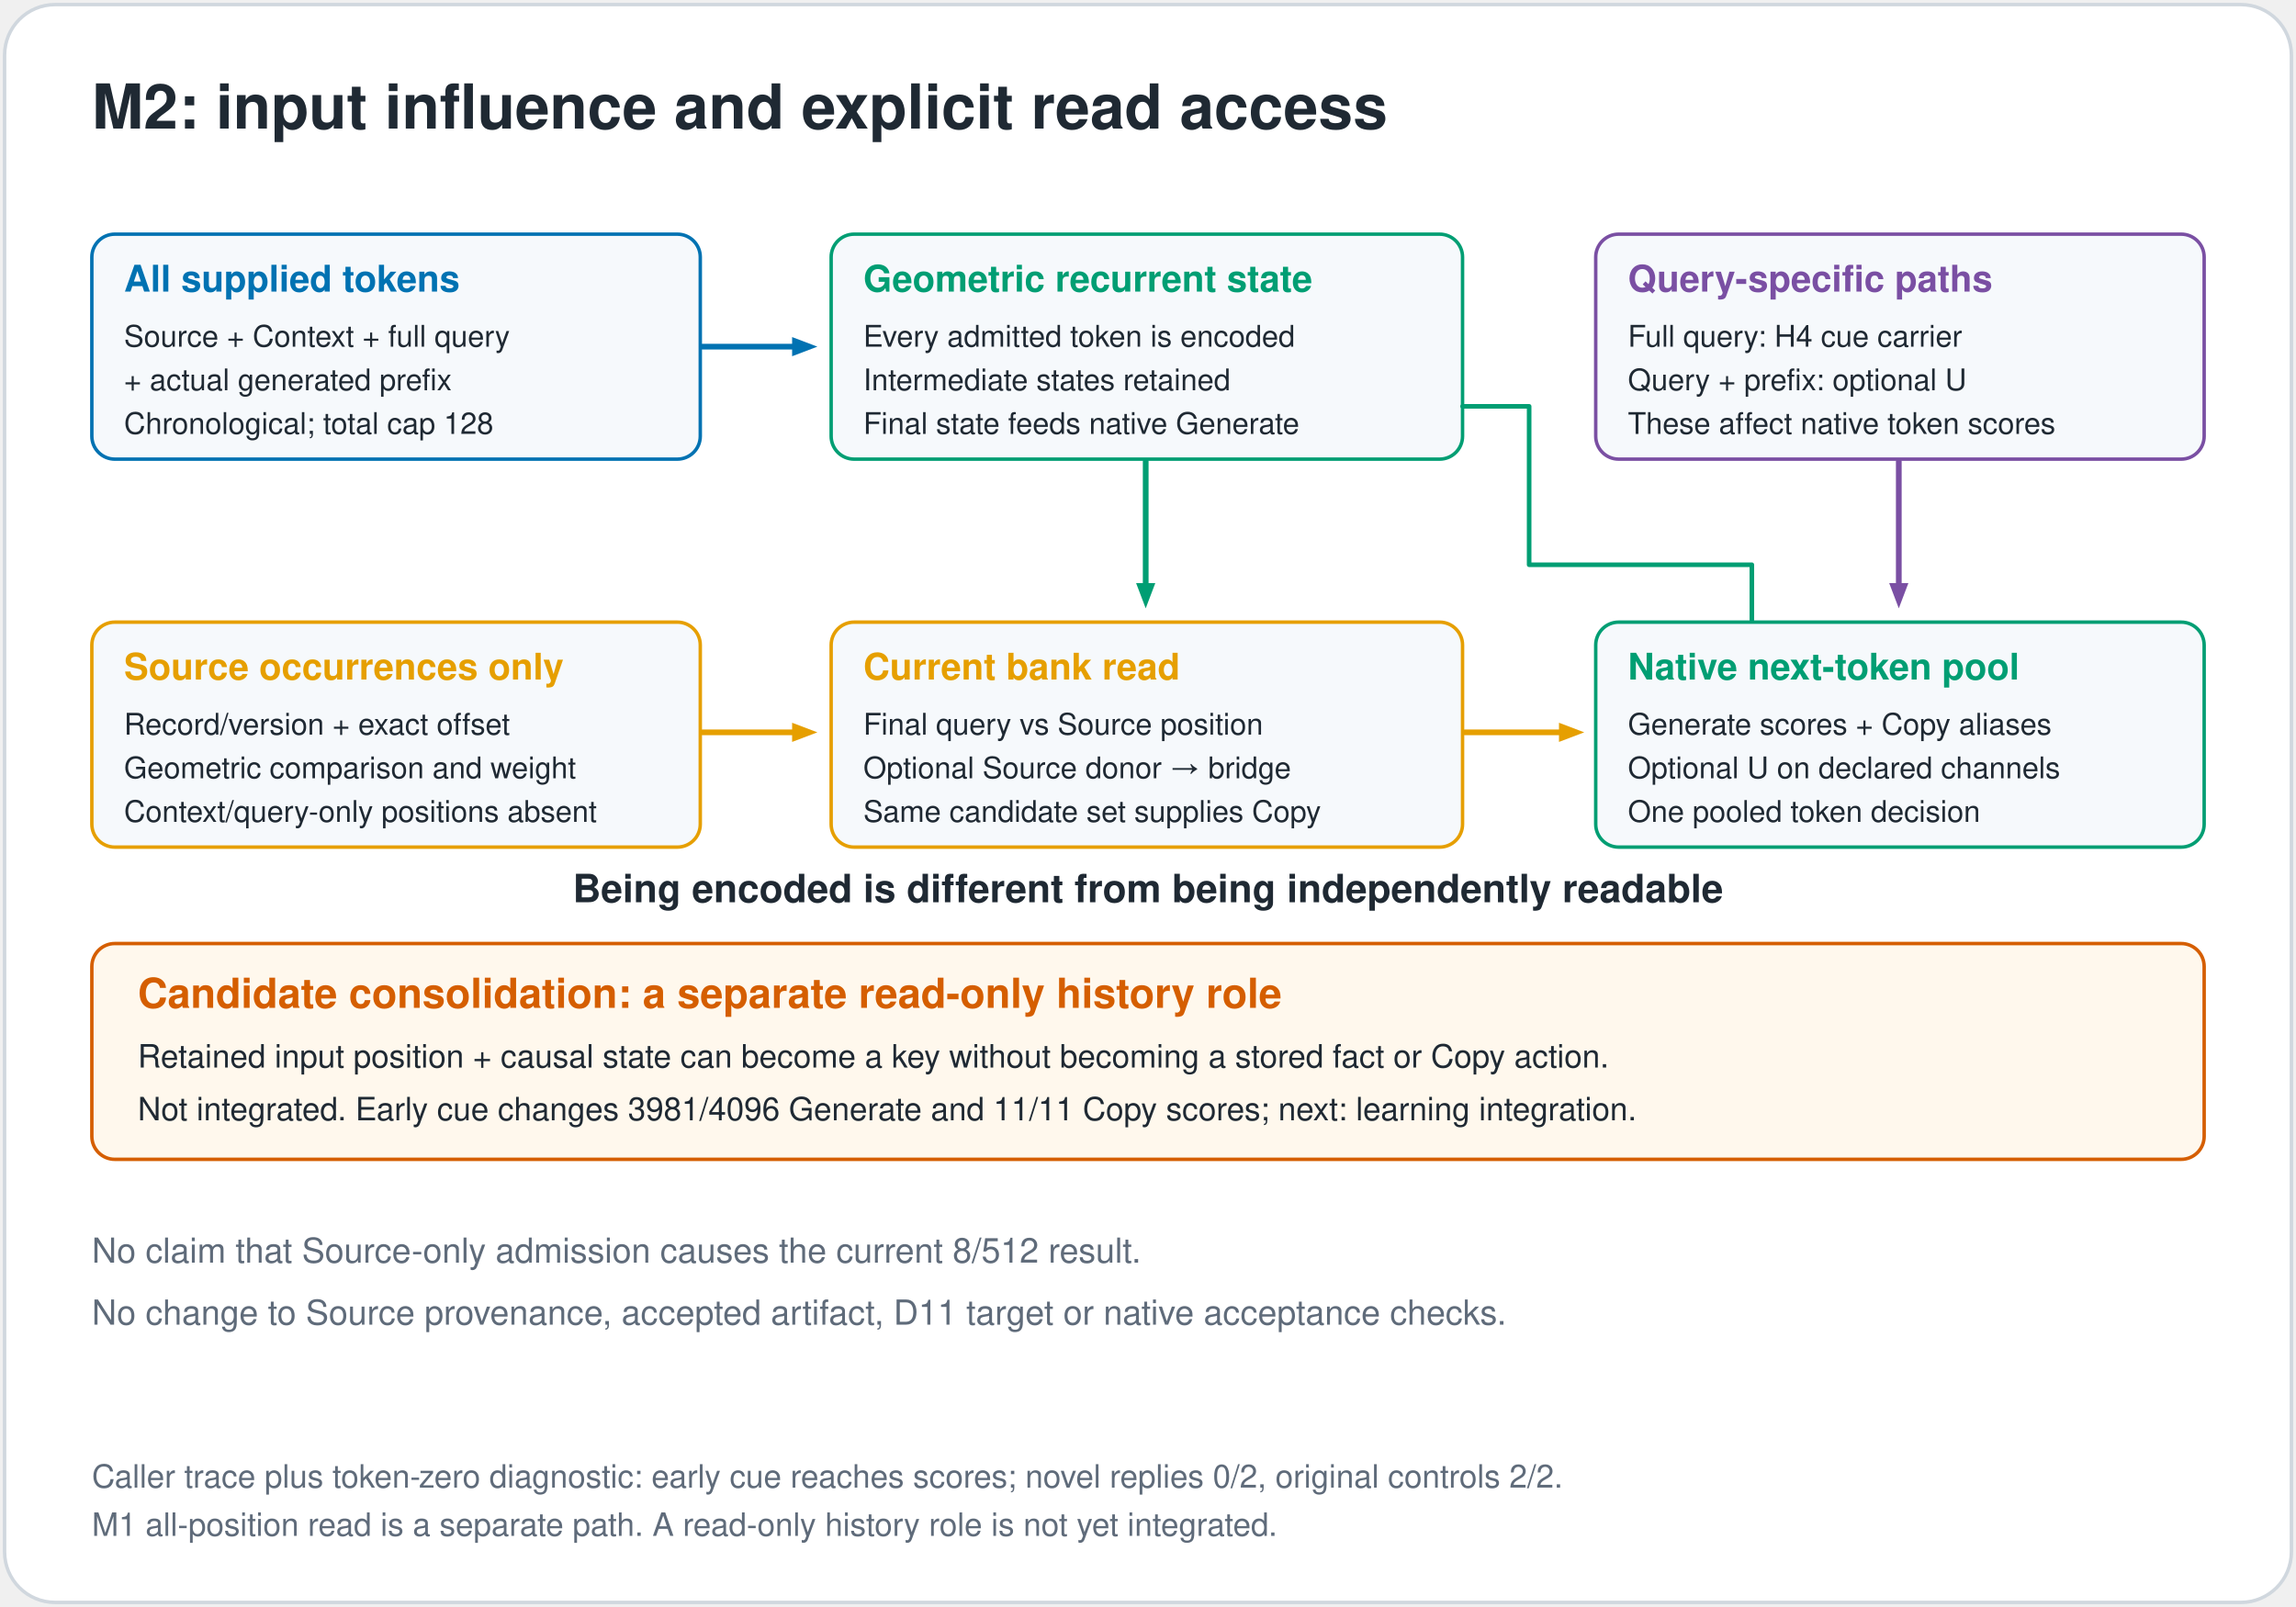
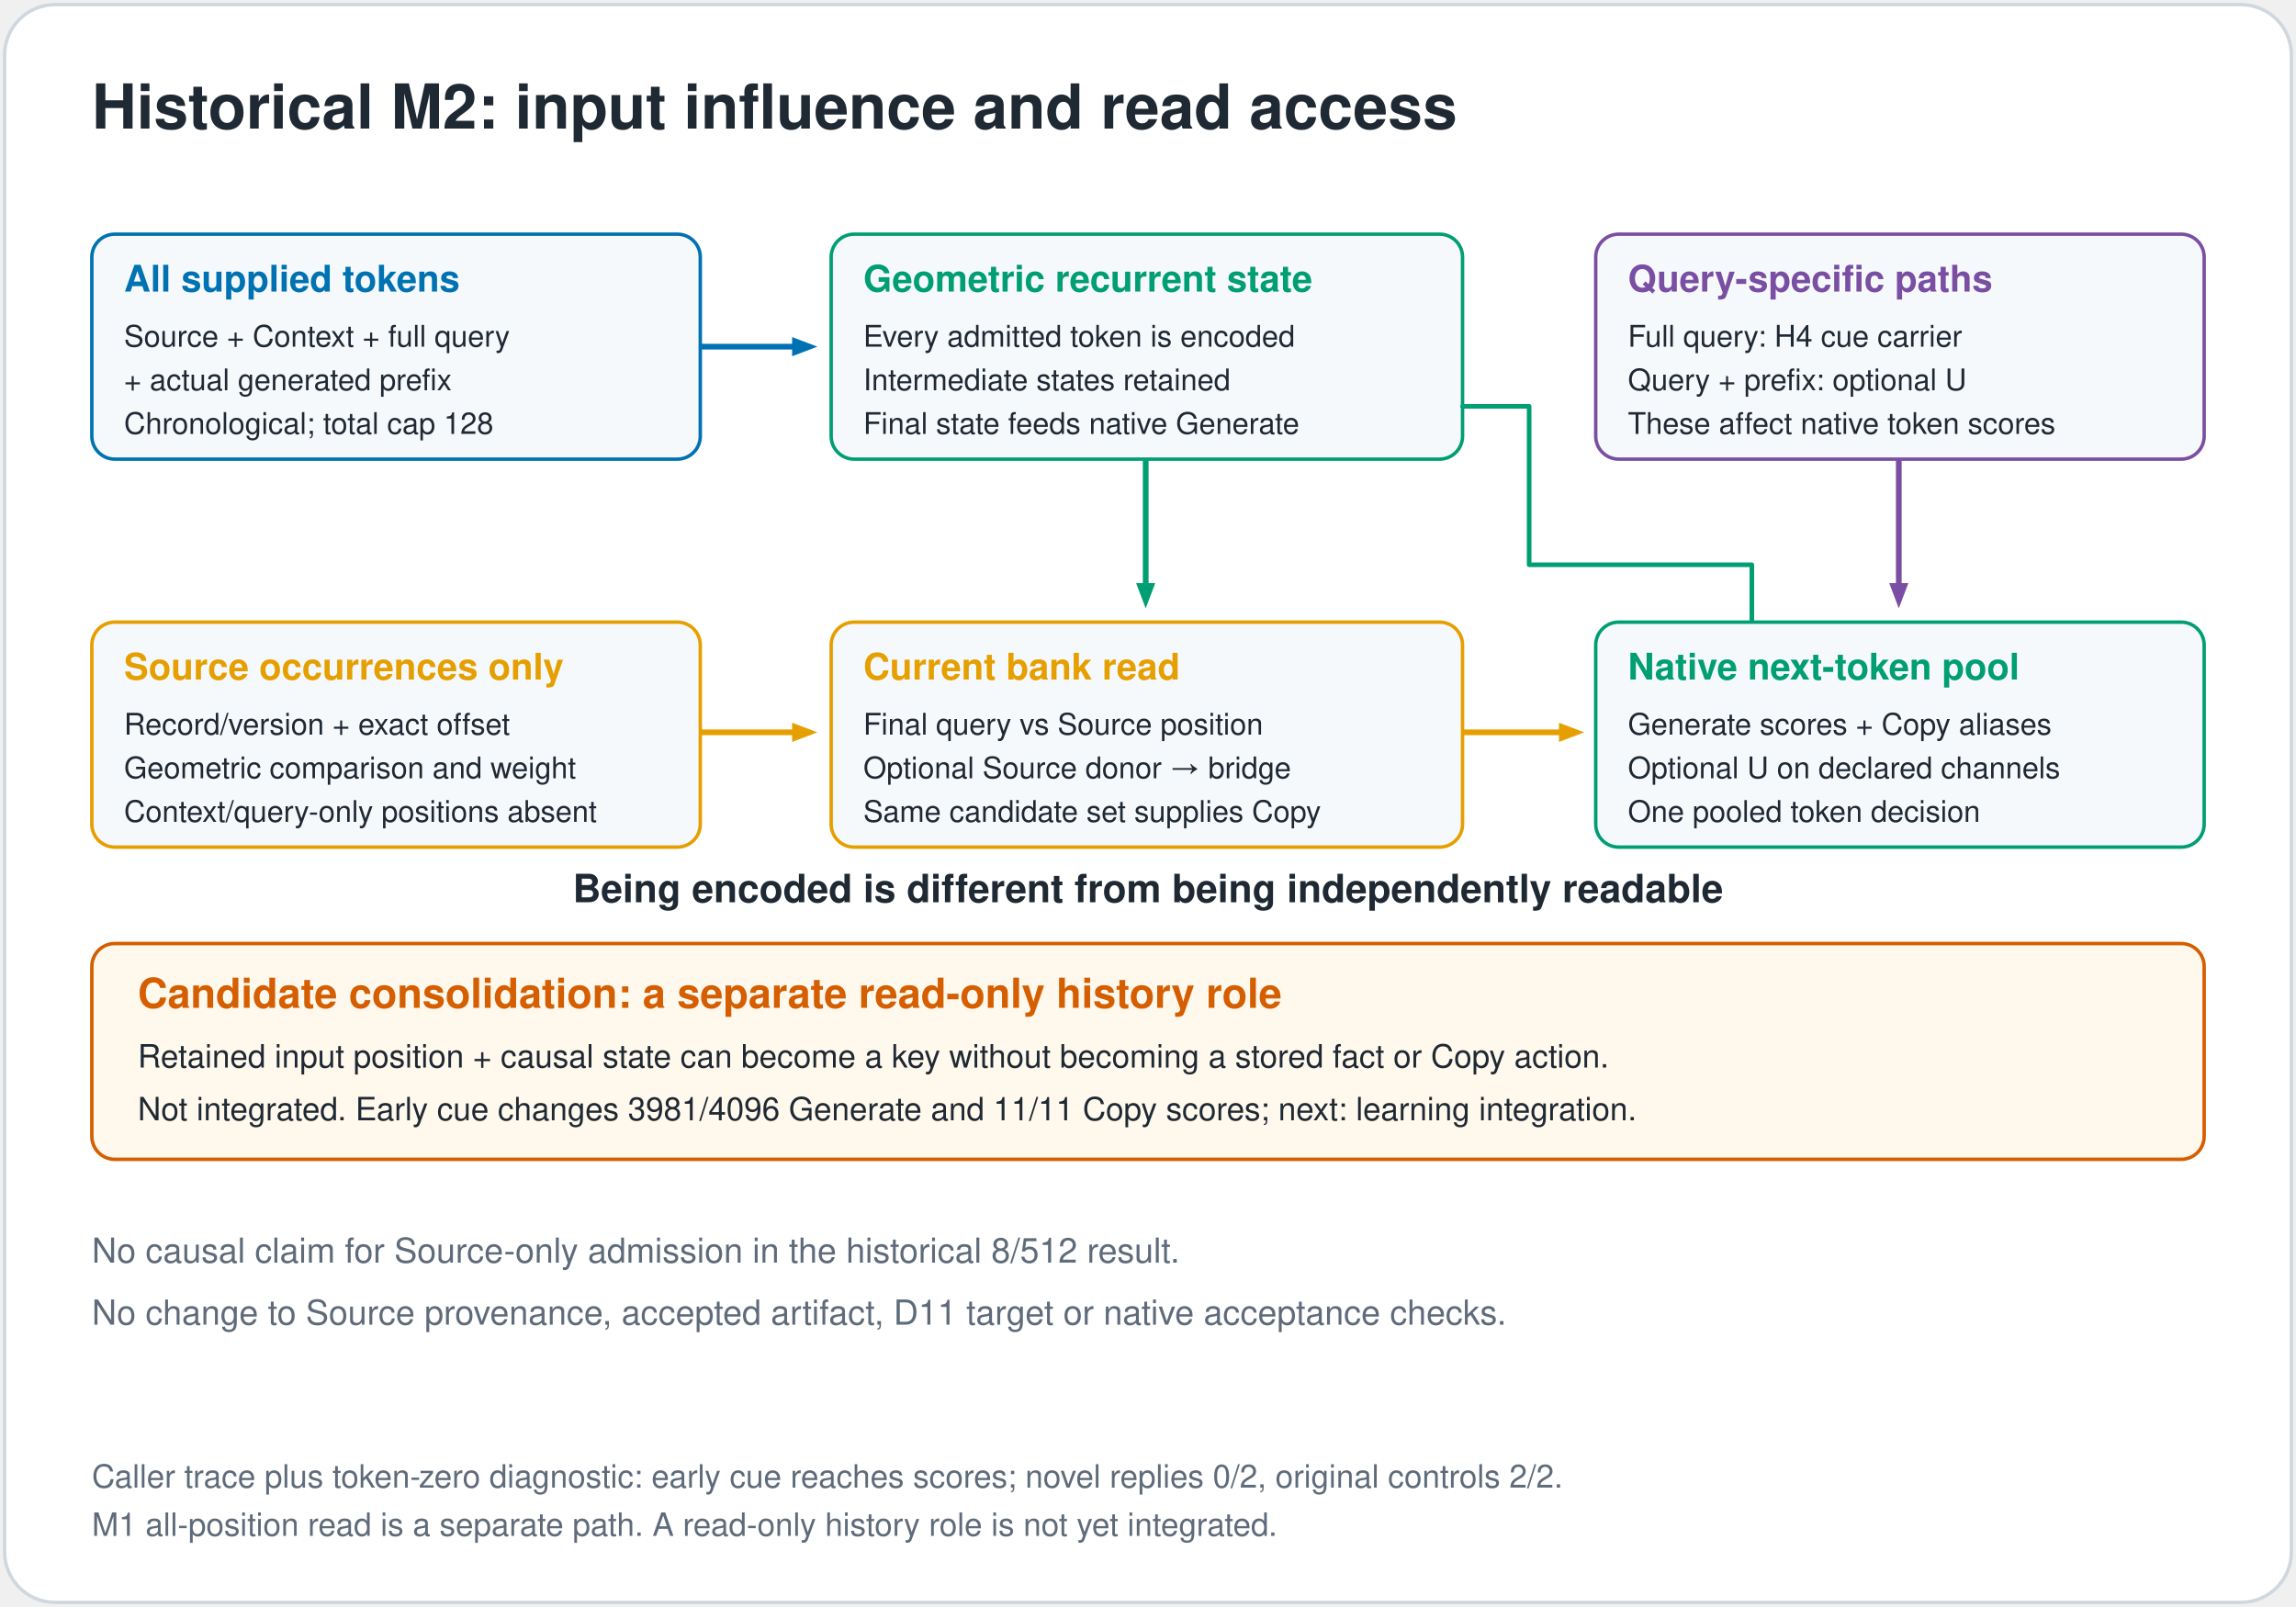
- <svg xmlns="http://www.w3.org/2000/svg" viewBox="0 0 1000 700" width="900" height="630" role="img" aria-labelledby="t d" font-family="-apple-system, BlinkMacSystemFont, 'Segoe UI', Helvetica, Arial, sans-serif">
+ <svg xmlns="http://www.w3.org/2000/svg" viewBox="0 0 1000 700" width="900" height="630" role="img" aria-labelledby="t d" font-family="-apple-system, BlinkMacSystemFont, 'Segoe UI', Helvetica, Arial, 'DejaVu Sans', sans-serif">
  <rect x="2" y="2" width="996" height="696" rx="22" fill="#ffffff" stroke="#d0d7de" stroke-width="1.5" />
-   <text x="40" y="56" font-size="27" font-weight="700" fill="#1f2933">M2: input influence and explicit read access</text>
+   <text x="40" y="56" font-size="27" font-weight="700" fill="#1f2933">Historical M2: input influence and read access</text>
  <rect x="40" y="102" width="265" height="98" rx="10" fill="#f6f9fc" fill-opacity="1" stroke="#0072B2" stroke-width="1.5" stroke-opacity="1" />
  <text x="54" y="127" font-size="16" fill="#0072B2" fill-opacity="1" text-anchor="start" font-weight="bold">All supplied tokens</text>
  <text x="54" y="151" font-size="13" fill="#1f2933" fill-opacity="1" text-anchor="start" font-weight="normal">Source + Context + full query</text>
  <text x="54" y="170" font-size="13" fill="#1f2933" fill-opacity="1" text-anchor="start" font-weight="normal">+ actual generated prefix</text>
  <text x="54" y="189" font-size="13" fill="#1f2933" fill-opacity="1" text-anchor="start" font-weight="normal">Chronological; total cap 128</text>
  <rect x="362" y="102" width="275" height="98" rx="10" fill="#f6f9fc" fill-opacity="1" stroke="#009E73" stroke-width="1.5" stroke-opacity="1" />
  <text x="376" y="127" font-size="16" fill="#009E73" fill-opacity="1" text-anchor="start" font-weight="bold">Geometric recurrent state</text>
  <text x="376" y="151" font-size="13" fill="#1f2933" fill-opacity="1" text-anchor="start" font-weight="normal">Every admitted token is encoded</text>
  <text x="376" y="170" font-size="13" fill="#1f2933" fill-opacity="1" text-anchor="start" font-weight="normal">Intermediate states retained</text>
  <text x="376" y="189" font-size="13" fill="#1f2933" fill-opacity="1" text-anchor="start" font-weight="normal">Final state feeds native Generate</text>
  <rect x="695" y="102" width="265" height="98" rx="10" fill="#f6f9fc" fill-opacity="1" stroke="#7A4FA3" stroke-width="1.5" stroke-opacity="1" />
  <text x="709" y="127" font-size="16" fill="#7A4FA3" fill-opacity="1" text-anchor="start" font-weight="bold">Query-specific paths</text>
  <text x="709" y="151" font-size="13" fill="#1f2933" fill-opacity="1" text-anchor="start" font-weight="normal">Full query: H4 cue carrier</text>
  <text x="709" y="170" font-size="13" fill="#1f2933" fill-opacity="1" text-anchor="start" font-weight="normal">Query + prefix: optional U</text>
  <text x="709" y="189" font-size="13" fill="#1f2933" fill-opacity="1" text-anchor="start" font-weight="normal">These affect native token scores</text>
  <line x1="306" y1="151" x2="349.4" y2="151" stroke="#0072B2" stroke-width="2.5" stroke-opacity="1" stroke-linecap="round" />
  <polygon points="356,151 345,155.18 345,146.82" fill="#0072B2" fill-opacity="1" />
  <text x="500" y="393" font-size="17" fill="#1f2933" fill-opacity="1" text-anchor="middle" font-weight="bold">Being encoded is different from being independently readable</text>
  <rect x="40" y="271" width="265" height="98" rx="10" fill="#f6f9fc" fill-opacity="1" stroke="#E69F00" stroke-width="1.5" stroke-opacity="1" />
  <text x="54" y="296" font-size="16" fill="#E69F00" fill-opacity="1" text-anchor="start" font-weight="bold">Source occurrences only</text>
  <text x="54" y="320" font-size="13" fill="#1f2933" fill-opacity="1" text-anchor="start" font-weight="normal">Record/version + exact offset</text>
  <text x="54" y="339" font-size="13" fill="#1f2933" fill-opacity="1" text-anchor="start" font-weight="normal">Geometric comparison and weight</text>
  <text x="54" y="358" font-size="13" fill="#1f2933" fill-opacity="1" text-anchor="start" font-weight="normal">Context/query-only positions absent</text>
  <rect x="362" y="271" width="275" height="98" rx="10" fill="#f6f9fc" fill-opacity="1" stroke="#E69F00" stroke-width="1.5" stroke-opacity="1" />
  <text x="376" y="296" font-size="16" fill="#E69F00" fill-opacity="1" text-anchor="start" font-weight="bold">Current bank read</text>
  <text x="376" y="320" font-size="13" fill="#1f2933" fill-opacity="1" text-anchor="start" font-weight="normal">Final query vs Source position</text>
  <text x="376" y="339" font-size="13" fill="#1f2933" fill-opacity="1" text-anchor="start" font-weight="normal">Optional Source donor → bridge</text>
  <text x="376" y="358" font-size="13" fill="#1f2933" fill-opacity="1" text-anchor="start" font-weight="normal">Same candidate set supplies Copy</text>
  <rect x="695" y="271" width="265" height="98" rx="10" fill="#f6f9fc" fill-opacity="1" stroke="#009E73" stroke-width="1.5" stroke-opacity="1" />
  <text x="709" y="296" font-size="16" fill="#009E73" fill-opacity="1" text-anchor="start" font-weight="bold">Native next-token pool</text>
  <text x="709" y="320" font-size="13" fill="#1f2933" fill-opacity="1" text-anchor="start" font-weight="normal">Generate scores + Copy aliases</text>
  <text x="709" y="339" font-size="13" fill="#1f2933" fill-opacity="1" text-anchor="start" font-weight="normal">Optional U on declared channels</text>
  <text x="709" y="358" font-size="13" fill="#1f2933" fill-opacity="1" text-anchor="start" font-weight="normal">One pooled token decision</text>
  <line x1="306" y1="319" x2="349.4" y2="319" stroke="#E69F00" stroke-width="2.5" stroke-opacity="1" stroke-linecap="round" />
  <polygon points="356,319 345,323.18 345,314.82" fill="#E69F00" fill-opacity="1" />
  <line x1="638" y1="319" x2="683.4" y2="319" stroke="#E69F00" stroke-width="2.5" stroke-opacity="1" stroke-linecap="round" />
  <polygon points="690,319 679,323.18 679,314.82" fill="#E69F00" fill-opacity="1" />
  <line x1="499" y1="201" x2="499" y2="258.4" stroke="#009E73" stroke-width="2.5" stroke-opacity="1" stroke-linecap="round" />
  <polygon points="499,265 494.82,254 503.18,254" fill="#009E73" fill-opacity="1" />
  <line x1="827" y1="201" x2="827" y2="258.4" stroke="#7A4FA3" stroke-width="2.5" stroke-opacity="1" stroke-linecap="round" />
  <polygon points="827,265 822.82,254 831.18,254" fill="#7A4FA3" fill-opacity="1" />
  <path d="M 637 177 L 666 177 L 666 246 L 763 246 L 763 270" fill="none" fill-opacity="1" stroke="#009E73" stroke-width="2" stroke-opacity="1" stroke-linecap="round" stroke-linejoin="round" />
  <rect x="40" y="411" width="920" height="94" rx="10" fill="#fff8ed" fill-opacity="1" stroke="#D55E00" stroke-width="1.5" stroke-opacity="1" />
  <text x="60" y="439" font-size="18" fill="#D55E00" fill-opacity="1" text-anchor="start" font-weight="bold">Candidate consolidation: a separate read-only history role</text>
  <text x="60" y="465" font-size="14" fill="#1f2933" fill-opacity="1" text-anchor="start" font-weight="normal">Retained input position + causal state can become a key without becoming a stored fact or Copy action.</text>
  <text x="60" y="488" font-size="14" fill="#1f2933" fill-opacity="1" text-anchor="start" font-weight="normal">Not integrated. Early cue changes 3981/4096 Generate and 11/11 Copy scores; next: learning integration.</text>
-   <text x="40" y="550" font-size="15" fill="#5f6b7a" fill-opacity="1" text-anchor="start" font-weight="normal">No claim that Source-only admission causes the current 8/512 result.</text>
+   <text x="40" y="550" font-size="15" fill="#5f6b7a" fill-opacity="1" text-anchor="start" font-weight="normal">No causal claim for Source-only admission in the historical 8/512 result.</text>
  <text x="40" y="577" font-size="15" fill="#5f6b7a" fill-opacity="1" text-anchor="start" font-weight="normal">No change to Source provenance, accepted artifact, D11 target or native acceptance checks.</text>
  <text x="40" y="648" font-size="14" fill="#5f6b7a">Caller trace plus token-zero diagnostic: early cue reaches scores; novel replies 0/2, original controls 2/2.</text>
  <text x="40" y="669" font-size="14" fill="#5f6b7a">M1 all-position read is a separate path. A read-only history role is not yet integrated.</text>
</svg>
